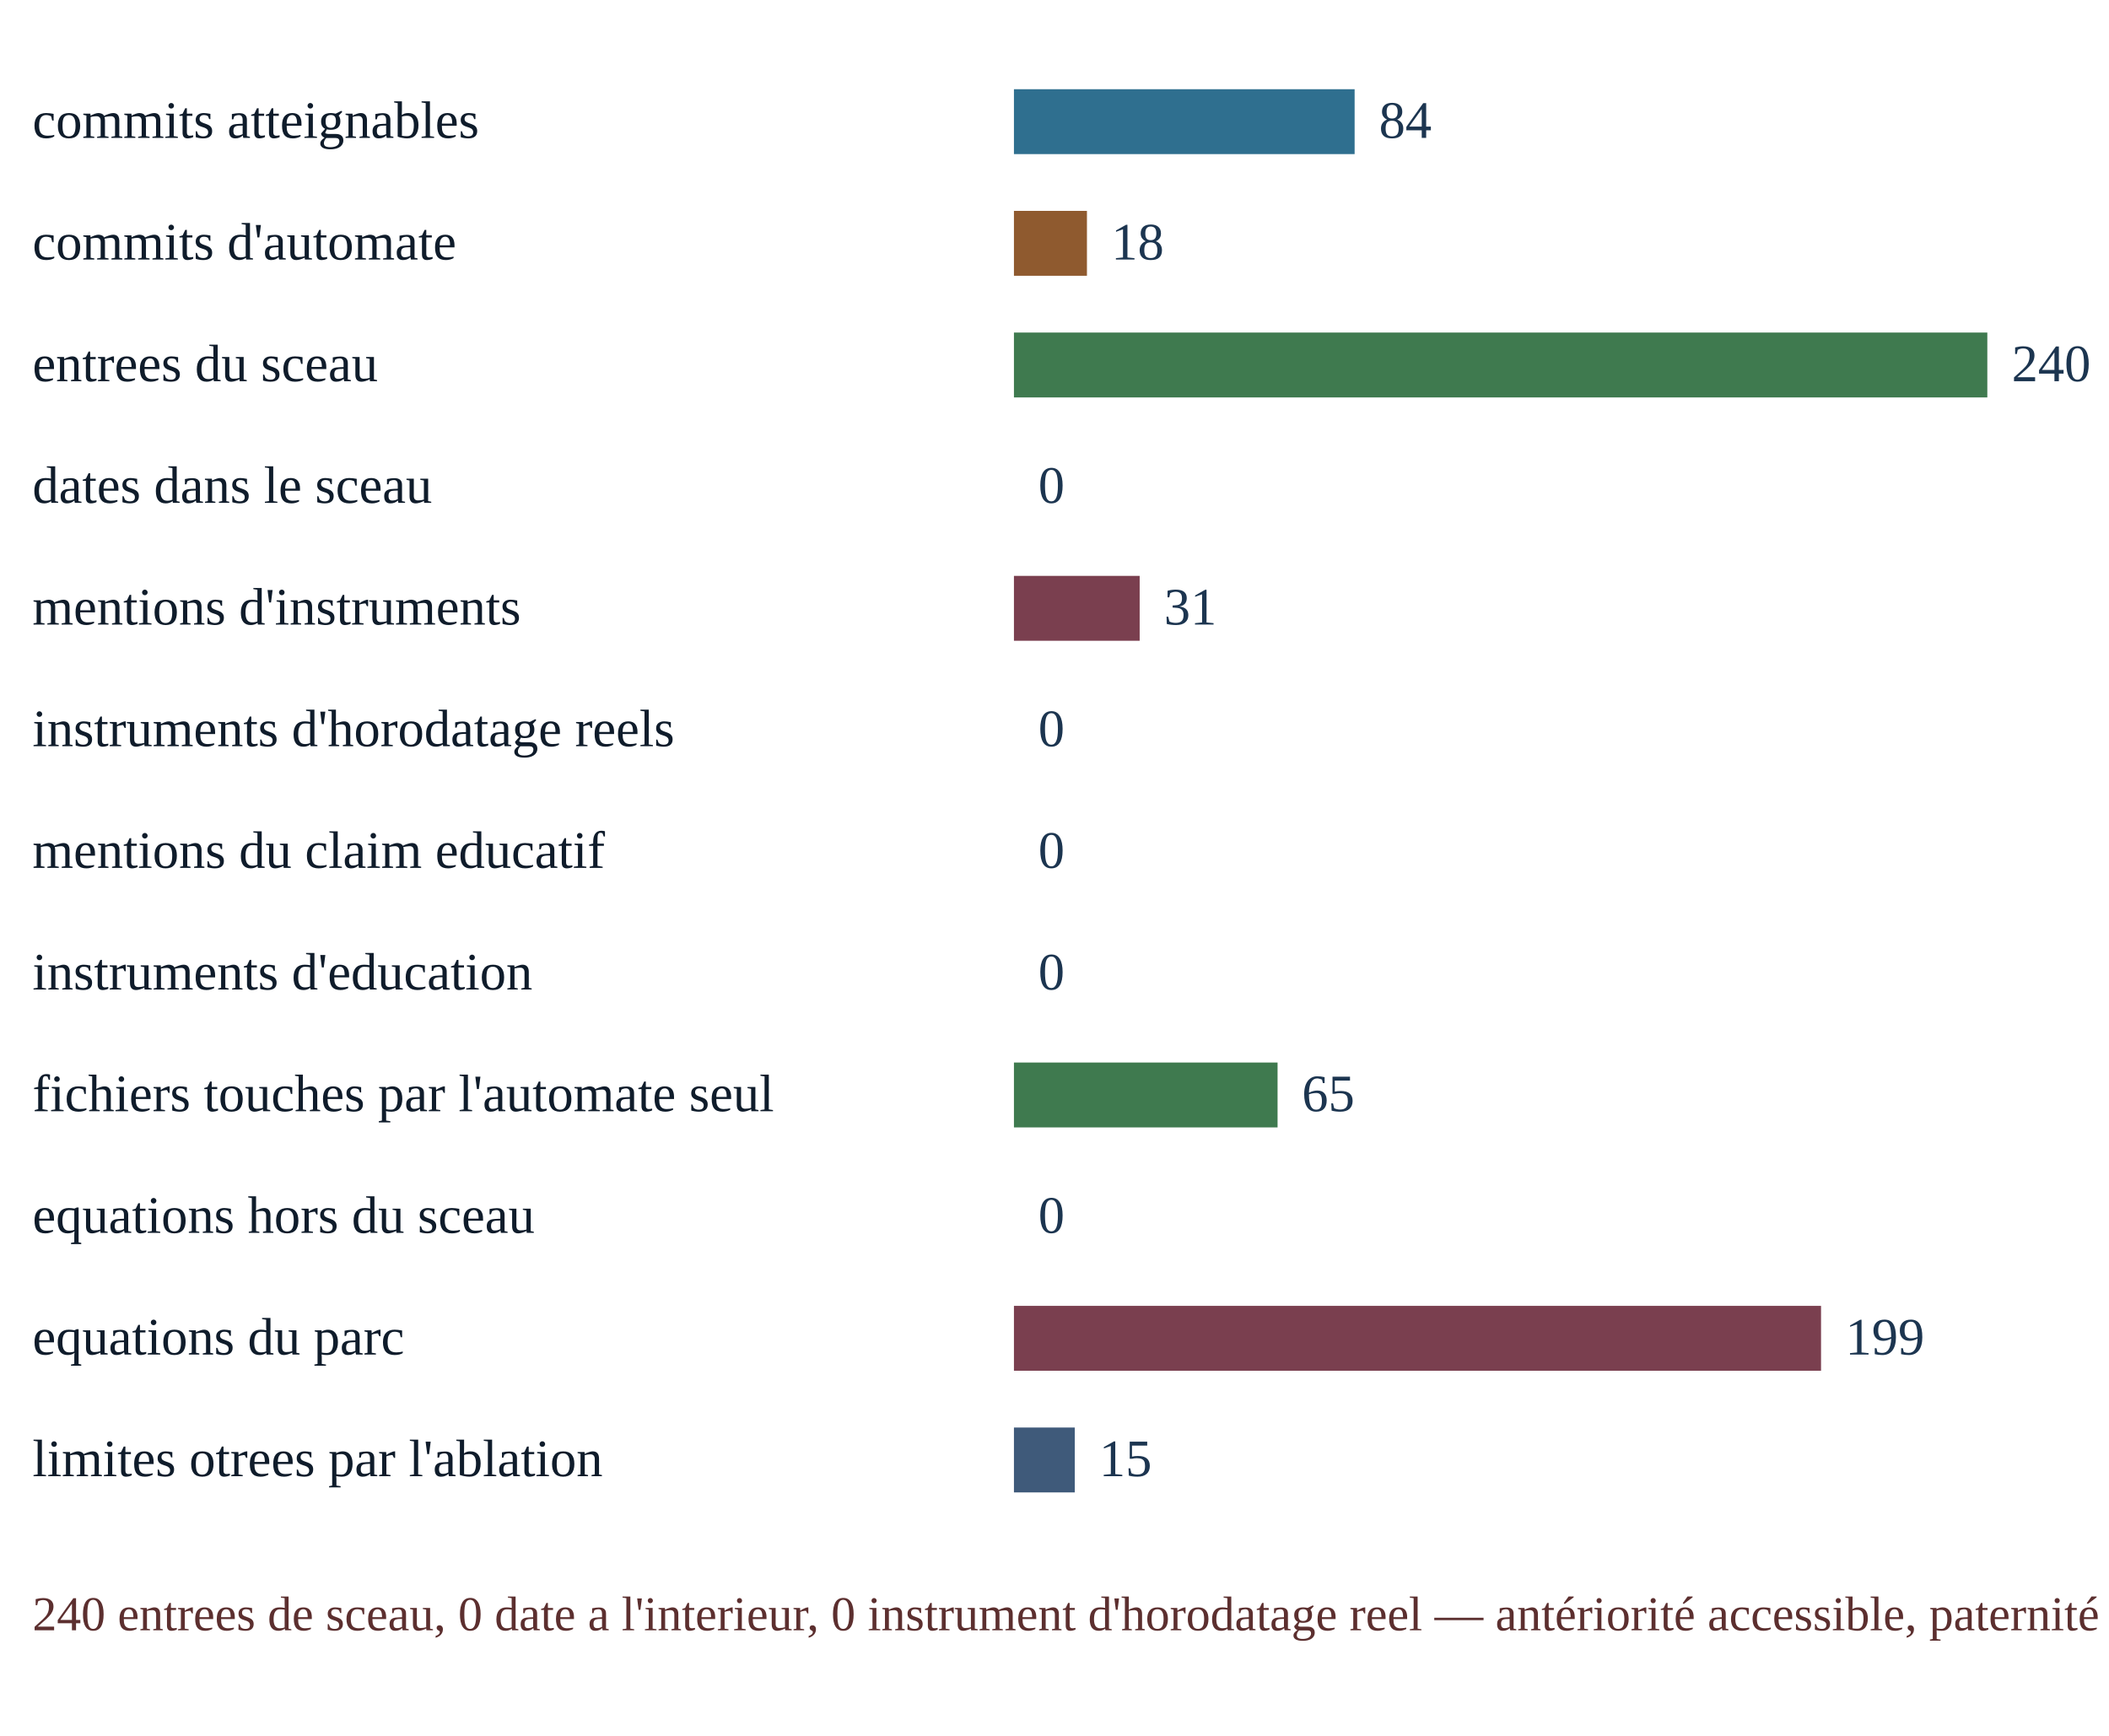
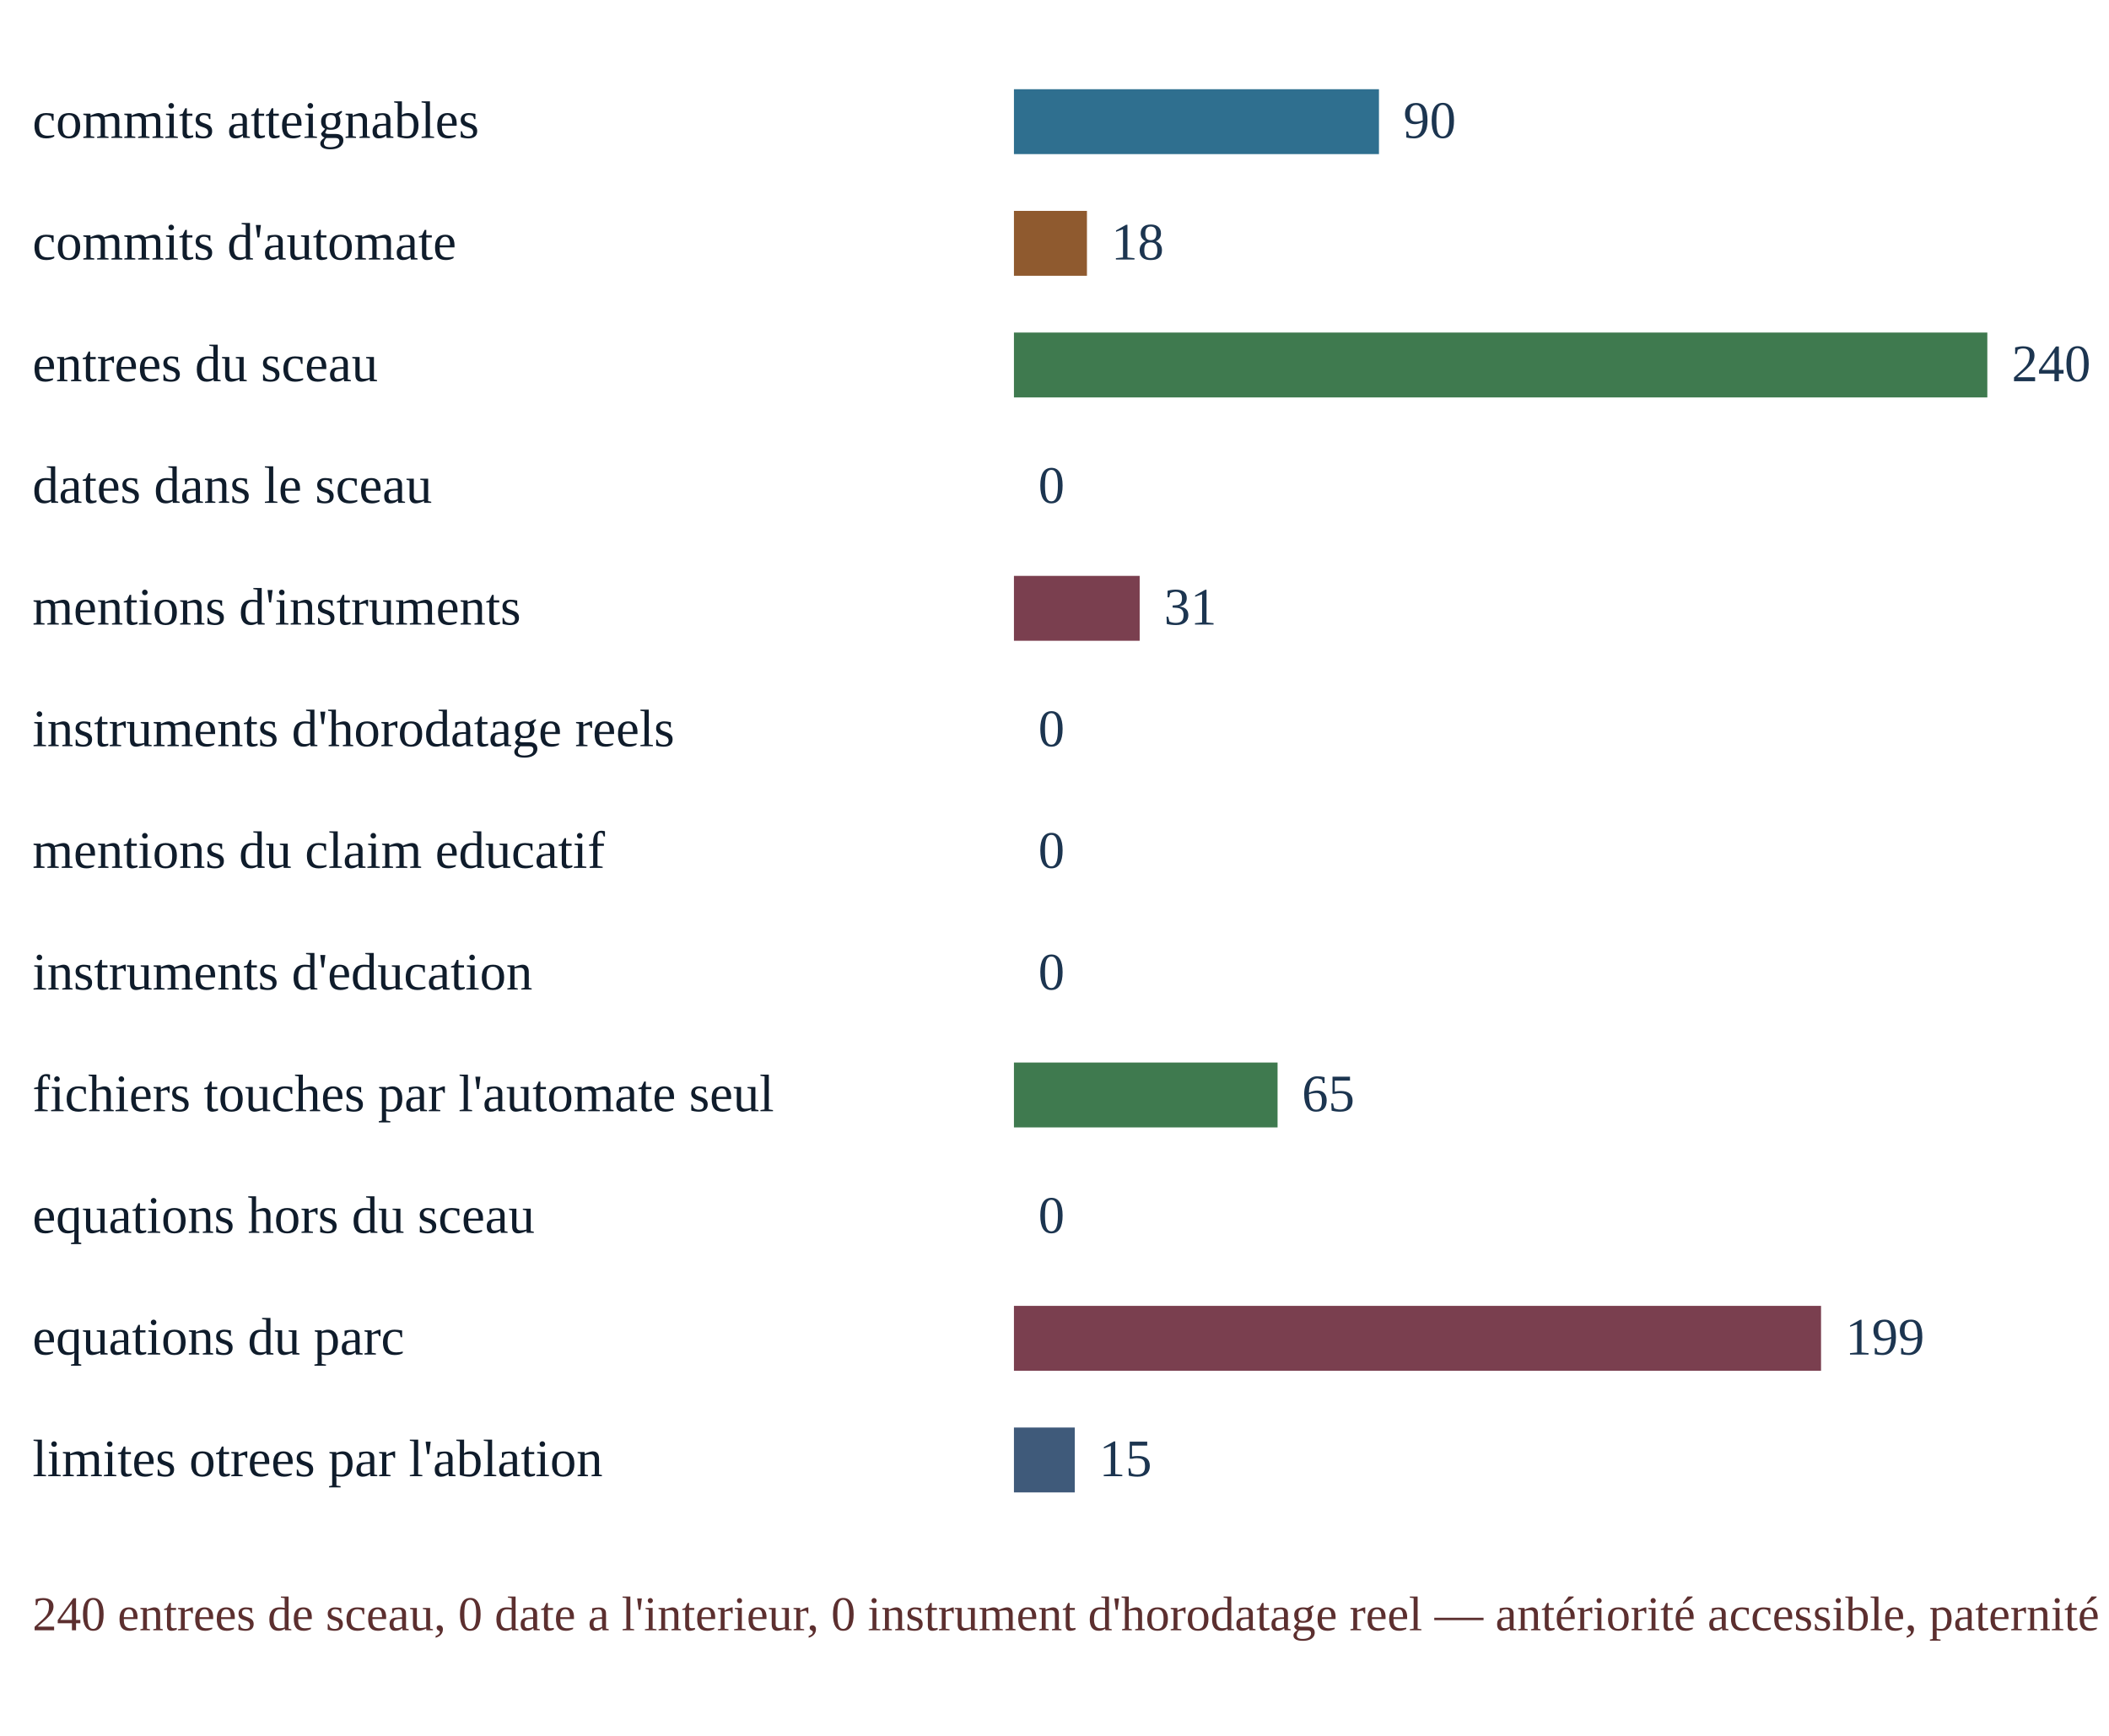
<svg xmlns="http://www.w3.org/2000/svg" width="520" height="428" viewBox="0 0 520 428">
-   <rect x="250" y="22" width="84.00" height="16" fill="#2f6f8f" data-libelle="commits atteignables" data-valeur="84" />
+   <rect x="250" y="22" width="90.00" height="16" fill="#2f6f8f" data-libelle="commits atteignables" data-valeur="90" />
  <text x="8" y="34" font-size="13" fill="#0f1c2b" xml:lang="fr">commits atteignables</text>
-   <text x="340.00" y="34" font-size="13" fill="#1c3550">84</text>
+   <text x="346.00" y="34" font-size="13" fill="#1c3550">90</text>
  <rect x="250" y="52" width="18.00" height="16" fill="#8f5a2f" data-libelle="commits d'automate" data-valeur="18" />
  <text x="8" y="64" font-size="13" fill="#0f1c2b" xml:lang="fr">commits d'automate</text>
  <text x="274.00" y="64" font-size="13" fill="#1c3550">18</text>
  <rect x="250" y="82" width="240.00" height="16" fill="#3f7a4f" data-libelle="entrees du sceau" data-valeur="240" />
  <text x="8" y="94" font-size="13" fill="#0f1c2b" xml:lang="fr">entrees du sceau</text>
  <text x="496.00" y="94" font-size="13" fill="#1c3550">240</text>
  <rect x="250" y="112" width="0.00" height="16" fill="#5a3f7a" data-libelle="dates dans le sceau" data-valeur="0" />
  <text x="8" y="124" font-size="13" fill="#0f1c2b" xml:lang="fr">dates dans le sceau</text>
  <text x="256.00" y="124" font-size="13" fill="#1c3550">0</text>
  <rect x="250" y="142" width="31.00" height="16" fill="#7a3f4f" data-libelle="mentions d'instruments" data-valeur="31" />
  <text x="8" y="154" font-size="13" fill="#0f1c2b" xml:lang="fr">mentions d'instruments</text>
  <text x="287.00" y="154" font-size="13" fill="#1c3550">31</text>
  <rect x="250" y="172" width="0.00" height="16" fill="#3f5a7a" data-libelle="instruments d'horodatage reels" data-valeur="0" />
  <text x="8" y="184" font-size="13" fill="#0f1c2b" xml:lang="fr">instruments d'horodatage reels</text>
  <text x="256.00" y="184" font-size="13" fill="#1c3550">0</text>
  <rect x="250" y="202" width="0.00" height="16" fill="#2f6f8f" data-libelle="mentions du claim educatif" data-valeur="0" />
  <text x="8" y="214" font-size="13" fill="#0f1c2b" xml:lang="fr">mentions du claim educatif</text>
  <text x="256.00" y="214" font-size="13" fill="#1c3550">0</text>
  <rect x="250" y="232" width="0.00" height="16" fill="#8f5a2f" data-libelle="instruments d'education" data-valeur="0" />
  <text x="8" y="244" font-size="13" fill="#0f1c2b" xml:lang="fr">instruments d'education</text>
  <text x="256.00" y="244" font-size="13" fill="#1c3550">0</text>
  <rect x="250" y="262" width="65.00" height="16" fill="#3f7a4f" data-libelle="fichiers touches par l'automate seul" data-valeur="65" />
  <text x="8" y="274" font-size="13" fill="#0f1c2b" xml:lang="fr">fichiers touches par l'automate seul</text>
  <text x="321.00" y="274" font-size="13" fill="#1c3550">65</text>
  <rect x="250" y="292" width="0.00" height="16" fill="#5a3f7a" data-libelle="equations hors du sceau" data-valeur="0" />
  <text x="8" y="304" font-size="13" fill="#0f1c2b" xml:lang="fr">equations hors du sceau</text>
  <text x="256.00" y="304" font-size="13" fill="#1c3550">0</text>
  <rect x="250" y="322" width="199.00" height="16" fill="#7a3f4f" data-libelle="equations du parc" data-valeur="199" />
  <text x="8" y="334" font-size="13" fill="#0f1c2b" xml:lang="fr">equations du parc</text>
  <text x="455.00" y="334" font-size="13" fill="#1c3550">199</text>
  <rect x="250" y="352" width="15.00" height="16" fill="#3f5a7a" data-libelle="limites otrees par l'ablation" data-valeur="15" />
  <text x="8" y="364" font-size="13" fill="#0f1c2b" xml:lang="fr">limites otrees par l'ablation</text>
  <text x="271.00" y="364" font-size="13" fill="#1c3550">15</text>
  <text x="8" y="402" font-size="12" fill="#5c2f2f" xml:lang="fr">240 entrees de sceau, 0 date a l'interieur, 0 instrument d'horodatage reel — antériorité accessible, paternité non instrumentée</text>
</svg>
